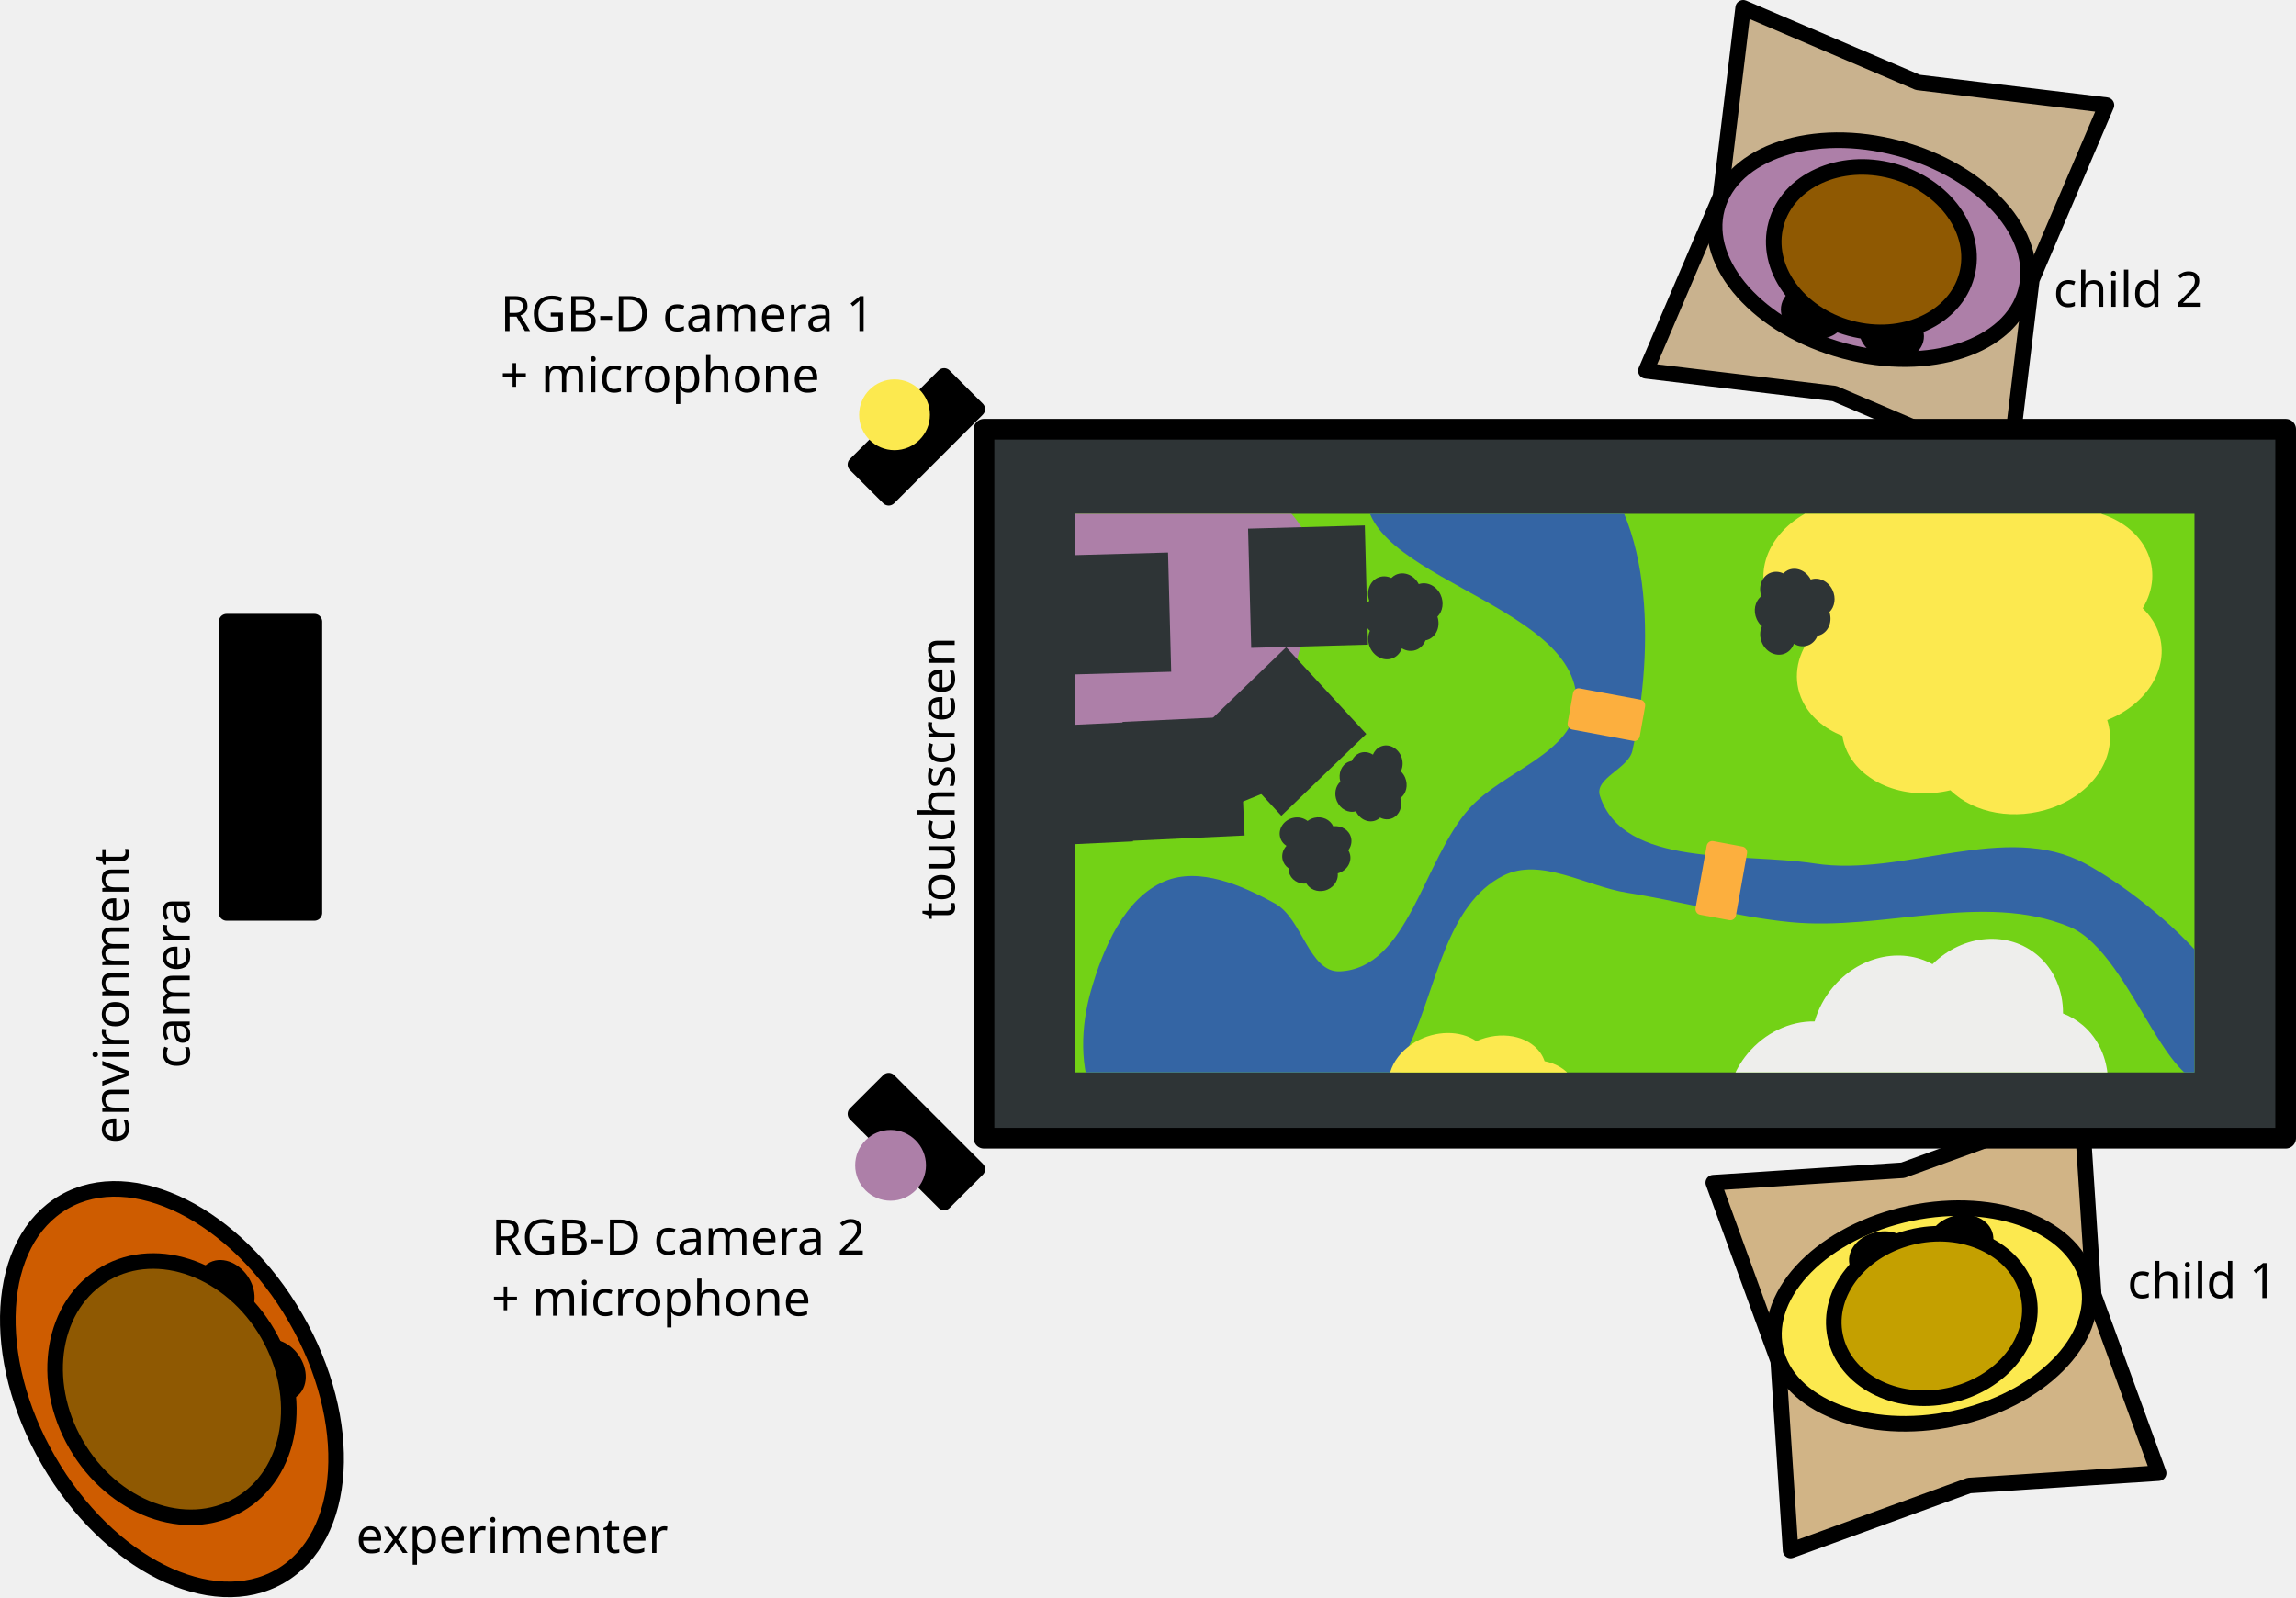
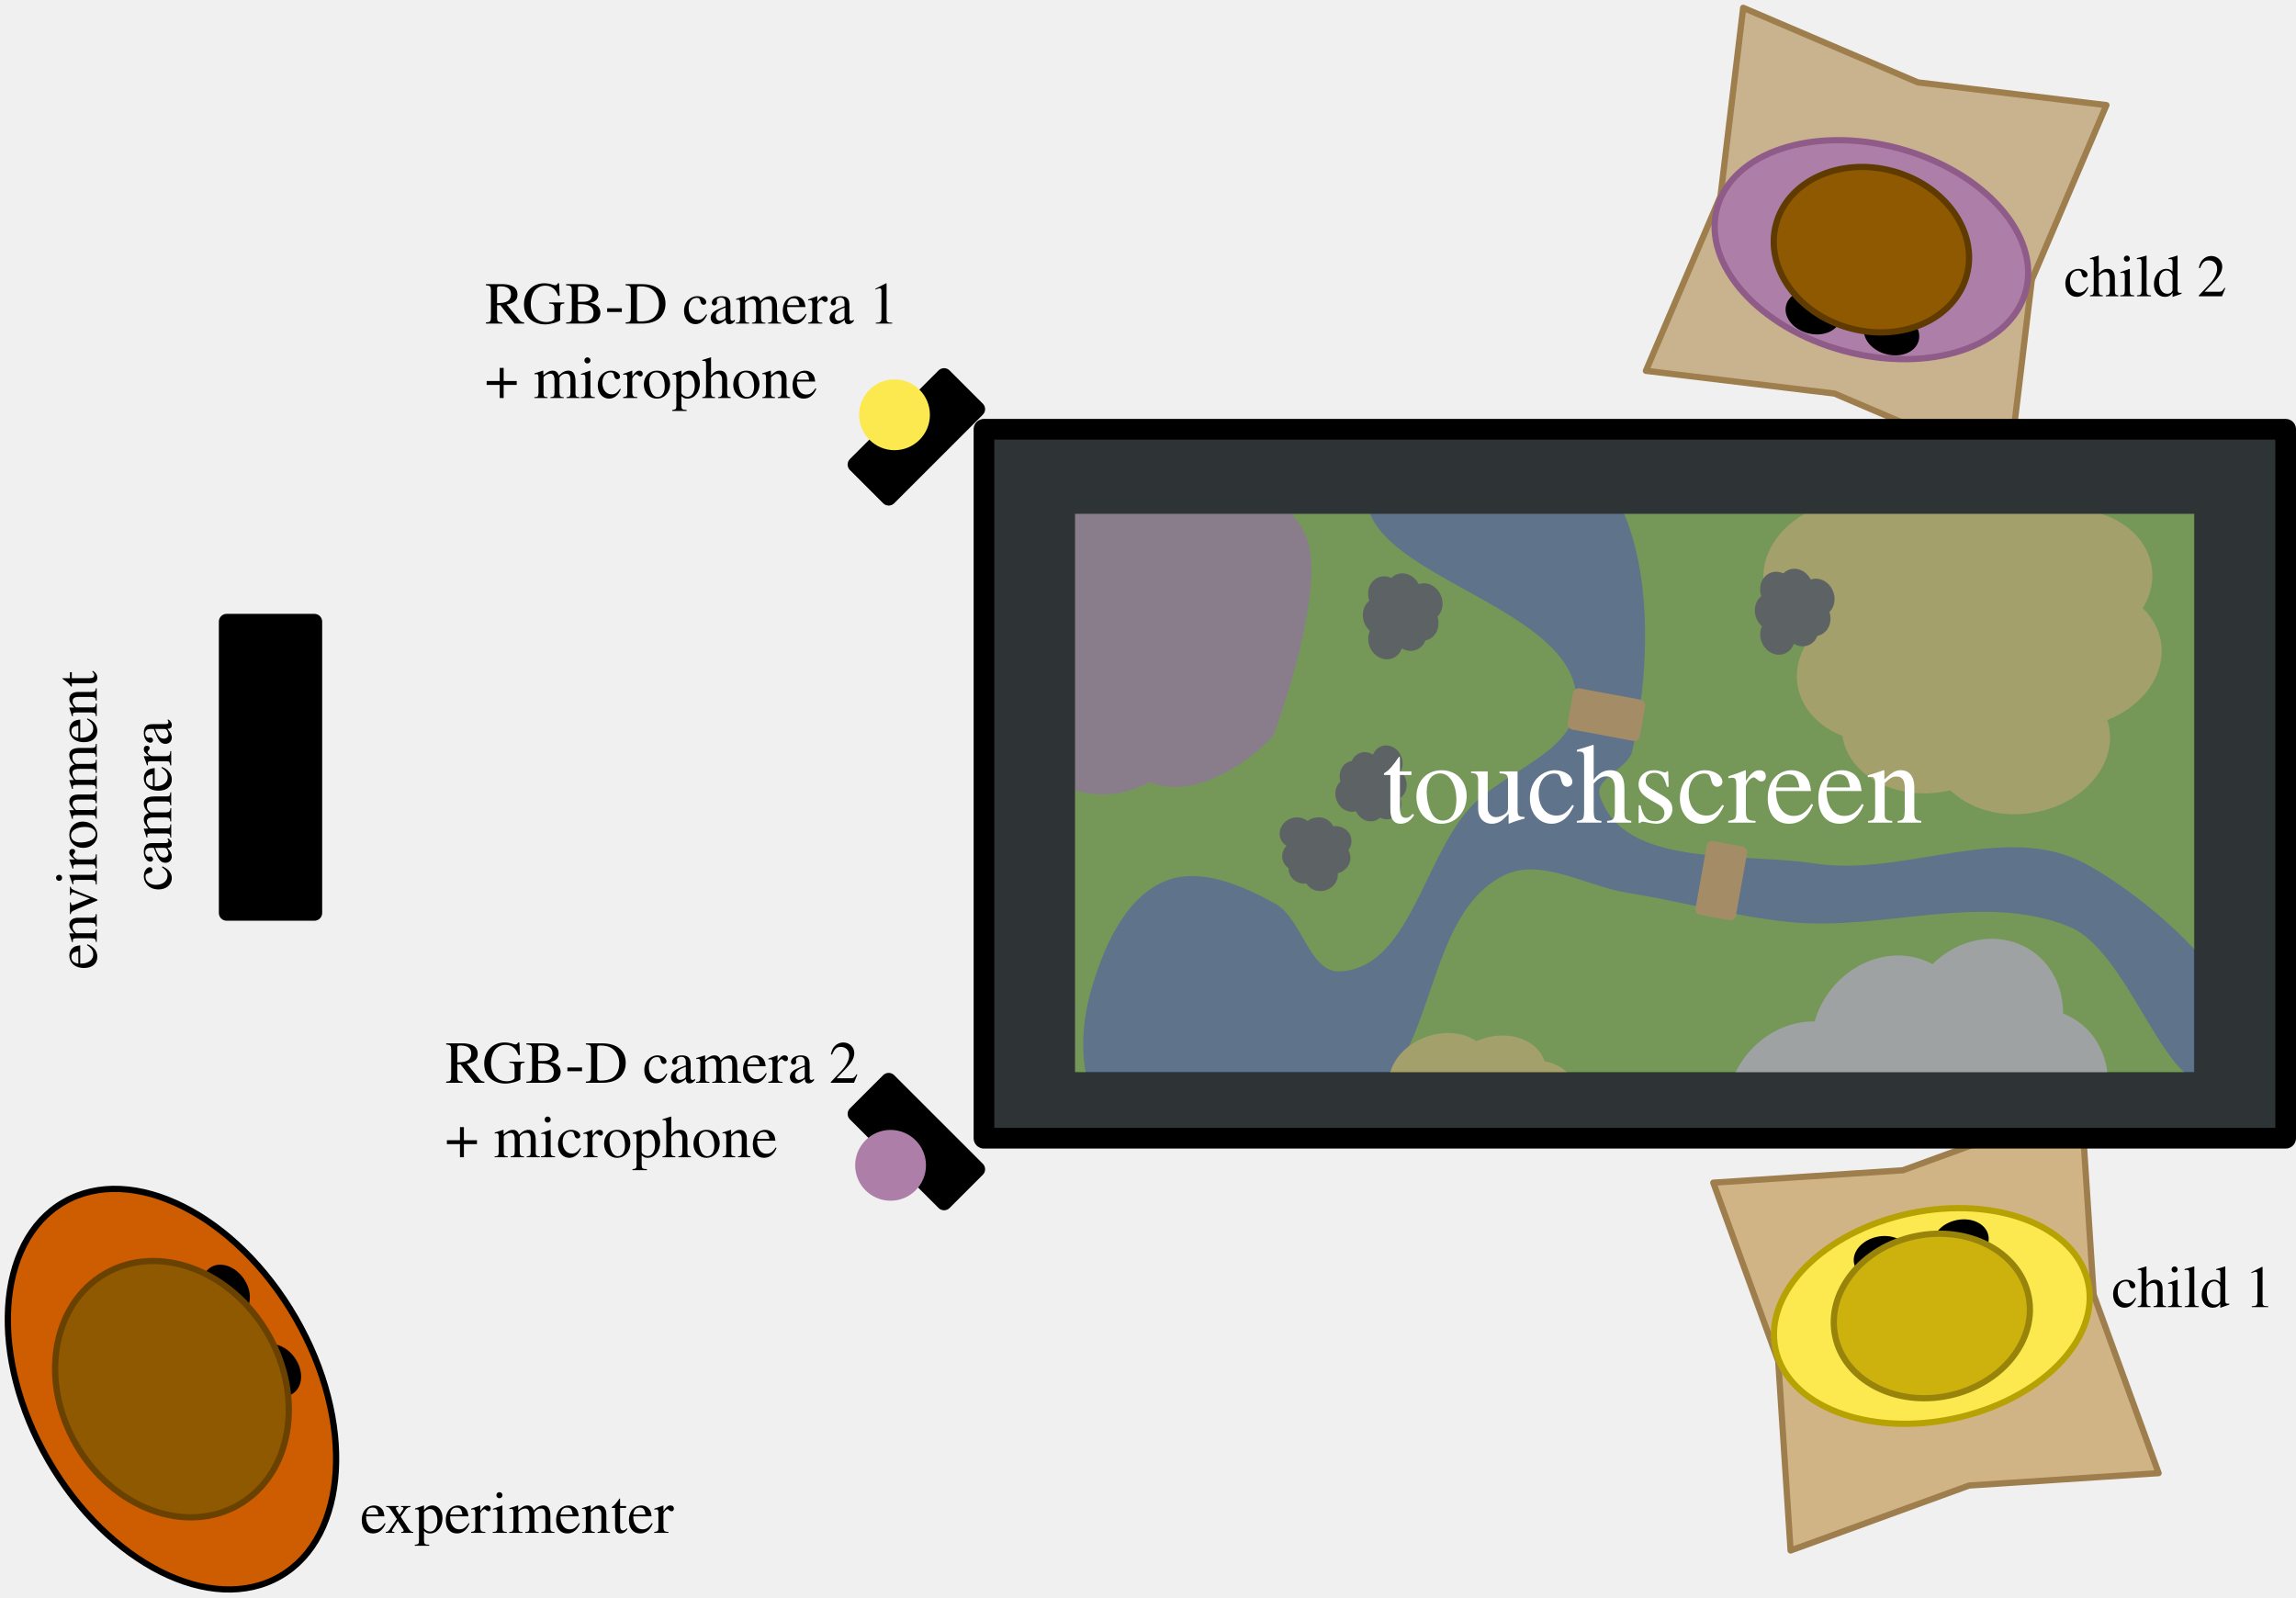
<svg xmlns="http://www.w3.org/2000/svg" width="208.002mm" height="144.699mm" viewBox="0 0 737.014 512.713" id="svg4780" version="1.1">
  <defs id="defs4782">
    <pattern patternTransform="matrix(1,0,0,-1,-4171.3,1094.507)" patternUnits="userSpaceOnUse" x="0" y="0" width="24.817" height="17.852" id="pattern6063">
      <g id="g6065">
        <g clip-path="url(#clipPath6059)" id="g6067">
          <g transform="translate(1.834,14.3574)" id="g6069">
            <path d="M 0,0 C 0,0 3,2.5 6.75,1.5" style="fill:none;stroke:#ffffff;stroke-opacity:1;stroke-width:0.5;stroke-linecap:round;stroke-linejoin:round;stroke-miterlimit:10;stroke-dasharray:none" id="path6071" />
          </g>
          <g transform="translate(8.5029,10.9883)" id="g6073">
            <path d="M 0,0 C 0,0 3.285,2.112 6.883,0.657" style="fill:none;stroke:#ffffff;stroke-opacity:1;stroke-width:0.5;stroke-linecap:round;stroke-linejoin:round;stroke-miterlimit:10;stroke-dasharray:none" id="path6075" />
          </g>
          <g transform="translate(0.25,5.2002)" id="g6077">
            <path d="M 0,0 C 0,0 3.285,2.111 6.883,0.657" style="fill:none;stroke:#ffffff;stroke-opacity:1;stroke-width:0.5;stroke-linecap:round;stroke-linejoin:round;stroke-miterlimit:10;stroke-dasharray:none" id="path6079" />
          </g>
          <g transform="translate(16.8125,5.2002)" id="g6081">
            <path d="M 0,0 C 0,0 3.285,2.111 6.883,0.657" style="fill:none;stroke:#ffffff;stroke-opacity:1;stroke-width:0.5;stroke-linecap:round;stroke-linejoin:round;stroke-miterlimit:10;stroke-dasharray:none" id="path6083" />
          </g>
          <g transform="translate(17.6528,16.8242)" id="g6085">
            <path d="M 0,0 C 0,0 3.48,1.771 6.915,-0.035" style="fill:none;stroke:#ffffff;stroke-opacity:1;stroke-width:0.5;stroke-linecap:round;stroke-linejoin:round;stroke-miterlimit:10;stroke-dasharray:none" id="path6087" />
          </g>
          <g transform="translate(8.5029,0.25)" id="g6089">
            <path d="M 0,0 C 0,0 3.285,2.112 6.883,0.657" style="fill:none;stroke:#ffffff;stroke-opacity:1;stroke-width:0.5;stroke-linecap:round;stroke-linejoin:round;stroke-miterlimit:10;stroke-dasharray:none" id="path6091" />
          </g>
        </g>
      </g>
    </pattern>
    <clipPath clipPathUnits="userSpaceOnUse" id="clipPath6059">
      <path d="m 0,17.852 24.817,0 L 24.817,0 0,0 0,17.852 Z" id="path6061" />
    </clipPath>
    <pattern id="pattern17603" patternTransform="translate(311.7648,-798.7509)" height="13.94" width="62.722" patternUnits="userSpaceOnUse">
      <path id="path16841" d="m 2.519,11.046 c 1.968,-3.141 4.918,-5.657 8.33,-7.104 3.413,-1.447 7.272,-1.818 10.898,-1.048 3.417,0.726 6.543,2.411 9.614,4.076 3.071,1.665 6.197,3.35 9.614,4.076 3.626,0.77 7.485,0.399 10.898,-1.048 3.413,-1.447 6.363,-3.963 8.33,-7.104" style="fill:none;fill-rule:evenodd;stroke:#c6d8ec;stroke-width:5;stroke-linecap:round;stroke-linejoin:miter;stroke-miterlimit:4;stroke-dasharray:none;stroke-opacity:1" />
    </pattern>
    <clipPath clipPathUnits="userSpaceOnUse" id="clipPath4544">
      <rect y="-84.785" x="40.68" height="999.795" width="2045.77" id="rect4546" style="opacity:1;fill:#8ac84e;fill-opacity:1;stroke:#000000;stroke-width:37.416;stroke-linecap:round;stroke-linejoin:round;stroke-miterlimit:4;stroke-dasharray:none;stroke-opacity:1" />
    </clipPath>
  </defs>
  <g id="layer1" transform="translate(255.2268,-223.7549)">
    <g transform="matrix(0,1,-1,0,781.6479,677.3622)" id="g5352" />
    <g id="g5374" transform="matrix(0.7041873,0,0,0.7037832,5.729381,211.0123)">
-       <g id="g4167" transform="matrix(0.9659258,0.2589677,-0.2586705,0.9659258,49.27443,-121.1955)">
-         <path style="opacity:1;fill:#c9b28e;fill-opacity:1;stroke:#000000;stroke-width:7.102;stroke-linecap:round;stroke-linejoin:round;stroke-miterlimit:4;stroke-dasharray:none;stroke-opacity:1" id="path5348" d="m 570.373,212.362 -85.714,-12.248 -85.714,12.248 12.248,-85.714 -12.248,-85.714 85.714,12.248 85.714,-12.248 -12.248,85.714 z" />
-         <g id="g5338" transform="matrix(0,1,-1,0,872.021,188.7908)">
-           <ellipse ry="72.857" rx="47.857" cy="388.076" cx="-56.429" id="path5330" style="opacity:1;fill:#ad7fa8;fill-opacity:1;stroke:#000000;stroke-width:7.102;stroke-linecap:round;stroke-linejoin:round;stroke-miterlimit:4;stroke-dasharray:none;stroke-opacity:1" />
-           <g id="g5397">
-             <ellipse ry="8.39" rx="11.389" cy="-21.936" cx="-406.268" id="ellipse5393" style="opacity:1;fill:#000000;fill-opacity:1;stroke:#000000;stroke-width:7.102;stroke-linecap:round;stroke-linejoin:round;stroke-miterlimit:4;stroke-dasharray:none;stroke-opacity:1" transform="matrix(0,-1,1,0,0,0)" />
-             <ellipse ry="8.39" rx="11.389" cy="-21.936" cx="-369.33" id="ellipse5395" style="opacity:1;fill:#000000;fill-opacity:1;stroke:#000000;stroke-width:7.102;stroke-linecap:round;stroke-linejoin:round;stroke-miterlimit:4;stroke-dasharray:none;stroke-opacity:1" transform="matrix(0,-1,1,0,0,0)" />
+       <g id="g4167" transform="matrix(0.9659258,0.2589677,-0.2586705,0.9659258,49.27443,-121.1955)" style="stroke-width:2.841;stroke-miterlimit:4;stroke-dasharray:none">
+         <path style="opacity:1;fill:#c9b28e;fill-opacity:1;stroke:#9e7e4c;stroke-width:2.841;stroke-linecap:round;stroke-linejoin:round;stroke-miterlimit:4;stroke-dasharray:none;stroke-opacity:1" id="path5348" d="m 570.373,212.362 -85.714,-12.248 -85.714,12.248 12.248,-85.714 -12.248,-85.714 85.714,12.248 85.714,-12.248 -12.248,85.714 z" />
+         <g id="g5338" transform="matrix(0,1,-1,0,872.021,188.7908)" style="stroke-width:2.841;stroke-miterlimit:4;stroke-dasharray:none">
+           <ellipse ry="72.857" rx="47.857" cy="388.076" cx="-56.429" id="path5330" style="opacity:1;fill:#ad7fa8;fill-opacity:1;stroke:#8f5b89;stroke-width:2.841;stroke-linecap:round;stroke-linejoin:round;stroke-miterlimit:4;stroke-dasharray:none;stroke-opacity:1" />
+           <g id="g5397" style="stroke-width:2.841;stroke-miterlimit:4;stroke-dasharray:none">
+             <ellipse ry="8.39" rx="11.389" cy="-21.936" cx="-406.268" id="ellipse5393" style="opacity:1;fill:#000000;fill-opacity:1;stroke:#000000;stroke-width:2.841;stroke-linecap:round;stroke-linejoin:round;stroke-miterlimit:4;stroke-dasharray:none;stroke-opacity:1" transform="matrix(0,-1,1,0,0,0)" />
+             <ellipse ry="8.39" rx="11.389" cy="-21.936" cx="-369.33" id="ellipse5395" style="opacity:1;fill:#000000;fill-opacity:1;stroke:#000000;stroke-width:2.841;stroke-linecap:round;stroke-linejoin:round;stroke-miterlimit:4;stroke-dasharray:none;stroke-opacity:1" transform="matrix(0,-1,1,0,0,0)" />
          </g>
-           <ellipse transform="matrix(0,-1,1,0,0,0)" style="opacity:1;fill:#8f5902;fill-opacity:1;stroke:#000000;stroke-width:7.102;stroke-linecap:round;stroke-linejoin:round;stroke-miterlimit:4;stroke-dasharray:none;stroke-opacity:1" id="ellipse5332" cx="-388.076" cy="-56.429" rx="45" ry="37.143" />
+           <ellipse transform="matrix(0,-1,1,0,0,0)" style="opacity:1;fill:#8f5902;fill-opacity:1;stroke:#5f3b01;stroke-width:2.841;stroke-linecap:round;stroke-linejoin:round;stroke-miterlimit:4;stroke-dasharray:none;stroke-opacity:1" id="ellipse5332" cx="-388.076" cy="-56.429" rx="45" ry="37.143" />
        </g>
      </g>
-       <g id="g4159" transform="matrix(0.9786195,-0.2057972,0.205561,0.9786195,-91.19678,110.2688)">
-         <path d="m 570.373,712.362 -85.714,-12.248 -85.714,12.248 12.248,-85.714 -12.248,-85.714 85.714,12.248 85.714,-12.248 -12.248,85.714 z" id="path5350" style="opacity:1;fill:#d1b486;fill-opacity:1;stroke:#000000;stroke-width:7.102;stroke-linecap:round;stroke-linejoin:round;stroke-miterlimit:4;stroke-dasharray:none;stroke-opacity:1" />
-         <ellipse transform="matrix(0,1,-1,0,0,0)" style="opacity:1;fill:#fce94f;fill-opacity:1;stroke:#000000;stroke-width:7.102;stroke-linecap:round;stroke-linejoin:round;stroke-miterlimit:4;stroke-dasharray:none;stroke-opacity:1" id="ellipse5354" cx="620.934" cy="-483.945" rx="47.857" ry="72.857" />
-         <g transform="matrix(0,1,-1,0,873.236,612.2048)" id="g5401">
-           <ellipse transform="matrix(0,-1,1,0,0,0)" style="opacity:1;fill:#000000;fill-opacity:1;stroke:#000000;stroke-width:7.102;stroke-linecap:round;stroke-linejoin:round;stroke-miterlimit:4;stroke-dasharray:none;stroke-opacity:1" id="ellipse5403" cx="-406.268" cy="-21.936" rx="11.389" ry="8.39" />
-           <ellipse transform="matrix(0,-1,1,0,0,0)" style="opacity:1;fill:#000000;fill-opacity:1;stroke:#000000;stroke-width:7.102;stroke-linecap:round;stroke-linejoin:round;stroke-miterlimit:4;stroke-dasharray:none;stroke-opacity:1" id="ellipse5405" cx="-369.33" cy="-21.936" rx="11.389" ry="8.39" />
+       <g id="g4159" transform="matrix(0.9786195,-0.2057972,0.205561,0.9786195,-91.19678,110.2688)" style="stroke-width:2.841;stroke-miterlimit:4;stroke-dasharray:none">
+         <path d="m 570.373,712.362 -85.714,-12.248 -85.714,12.248 12.248,-85.714 -12.248,-85.714 85.714,12.248 85.714,-12.248 -12.248,85.714 z" id="path5350" style="opacity:1;fill:#d1b486;fill-opacity:1;stroke:#9e7e4c;stroke-width:2.841;stroke-linecap:round;stroke-linejoin:round;stroke-miterlimit:4;stroke-dasharray:none;stroke-opacity:1" />
+         <ellipse transform="matrix(0,1,-1,0,0,0)" style="opacity:1;fill:#fce94f;fill-opacity:1;stroke:#b6a203;stroke-width:2.841;stroke-linecap:round;stroke-linejoin:round;stroke-miterlimit:4;stroke-dasharray:none;stroke-opacity:1" id="ellipse5354" cx="620.934" cy="-483.945" rx="47.857" ry="72.857" />
+         <g transform="matrix(0,1,-1,0,873.236,612.2048)" id="g5401" style="stroke-width:2.841;stroke-miterlimit:4;stroke-dasharray:none">
+           <ellipse transform="matrix(0,-1,1,0,0,0)" style="opacity:1;fill:#000000;fill-opacity:1;stroke:#000000;stroke-width:2.841;stroke-linecap:round;stroke-linejoin:round;stroke-miterlimit:4;stroke-dasharray:none;stroke-opacity:1" id="ellipse5403" cx="-406.268" cy="-21.936" rx="11.389" ry="8.39" />
+           <ellipse transform="matrix(0,-1,1,0,0,0)" style="opacity:1;fill:#000000;fill-opacity:1;stroke:#000000;stroke-width:2.841;stroke-linecap:round;stroke-linejoin:round;stroke-miterlimit:4;stroke-dasharray:none;stroke-opacity:1" id="ellipse5405" cx="-369.33" cy="-21.936" rx="11.389" ry="8.39" />
        </g>
-         <ellipse ry="37.143" rx="45" cy="620.934" cx="483.945" id="ellipse5356" style="opacity:1;fill:#c4a000;fill-opacity:1;stroke:#000000;stroke-width:7.102;stroke-linecap:round;stroke-linejoin:round;stroke-miterlimit:4;stroke-dasharray:none;stroke-opacity:1" />
+         <ellipse ry="37.143" rx="45" cy="620.934" cx="483.945" id="ellipse5356" style="opacity:1;fill:#cdb20d;fill-opacity:1;stroke:#98840a;stroke-width:2.841;stroke-linecap:round;stroke-linejoin:round;stroke-miterlimit:4;stroke-dasharray:none;stroke-opacity:1" />
      </g>
      <rect transform="matrix(0.7071068,-0.7071068,0.7071068,0.7071068,0,0)" y="176.319" x="-148.935" height="21.429" width="57.143" id="rect5358" style="opacity:1;fill:#000000;fill-opacity:1;stroke:#000000;stroke-width:7.102;stroke-linecap:round;stroke-linejoin:round;stroke-miterlimit:4;stroke-dasharray:none;stroke-opacity:1" />
      <rect style="opacity:1;fill:#000000;fill-opacity:1;stroke:#000000;stroke-width:7.102;stroke-linecap:round;stroke-linejoin:round;stroke-miterlimit:4;stroke-dasharray:none;stroke-opacity:1" id="rect5360" width="57.143" height="21.429" x="385.746" y="336.933" transform="matrix(0.7071068,0.7071068,-0.7071068,0.7071068,0,0)" />
      <rect transform="matrix(0,1,-1,0,0,0)" y="227.266" x="301.648" height="40" width="132.857" id="rect5362" style="opacity:1;fill:#000000;fill-opacity:1;stroke:#000000;stroke-width:7.102;stroke-linecap:round;stroke-linejoin:round;stroke-miterlimit:4;stroke-dasharray:none;stroke-opacity:1" />
      <g id="g4176">
        <rect style="opacity:1;fill:#2e3436;fill-opacity:1;stroke:#000000;stroke-width:9.433;stroke-linecap:round;stroke-linejoin:round;stroke-miterlimit:4;stroke-dasharray:none;stroke-opacity:1" id="rect5328" width="593.359" height="323.359" x="77.963" y="213.897" />
-         <g id="g4295-7" transform="matrix(0.2494134,0,0,0.2548401,109.3756,274.075)" clip-path="url(#clipPath4544)">
-           <g id="layer2-5">
+         <rect style="opacity:0.344;fill:#ffffff;fill-opacity:1;stroke:none;stroke-width:2.841;stroke-linecap:round;stroke-linejoin:miter;stroke-miterlimit:4;stroke-dasharray:none;stroke-opacity:1" id="rect4250" width="510.052" height="254.5" x="119.481" y="252.508" />
+         <g id="g4295-7" transform="matrix(0.2494134,0,0,0.2548401,109.3756,274.075)" clip-path="url(#clipPath4544)" style="opacity:0.344">
+           <g id="layer2-5" style="">
            <rect transform="matrix(0,-1,1,0,0,0)" y="-1.01" x="-1187.008" height="2128.572" width="1614.286" id="rect16686-3" style="opacity:1;fill:#73d216;fill-opacity:1;stroke:#3465a4;stroke-width:0;stroke-miterlimit:4;stroke-dasharray:none;stroke-dashoffset:0;stroke-opacity:1" />
-             <g transform="translate(273.1864,662.856)" id="g5306-5">
+             <g transform="translate(273.1864,662.856)" id="g5306-5" style="">
              <path style="fill:#3465a4;fill-opacity:1;fill-rule:evenodd;stroke:none;stroke-width:1px;stroke-linecap:butt;stroke-linejoin:miter;stroke-opacity:1" d="m -196.508,303.876 c 38.335,79.105 120.034,136.167 200.727,171.035 79.549,34.374 184.34,73.549 258.403,28.556 91.785,-55.76 70.298,-203.406 116.176,-300.509 49.522,-104.818 67.154,-251.235 170.948,-302.869 68.24,-33.947 151.295,18.792 226.61,30.482 99.956,15.515 198.168,43 298.862,52.615 168.984,16.135 351.662,-55.04 509.19,8.21 120.565,48.409 187.287,349.611 285.847,264.963 115.399,-99.11 -121.769,-306.382 -256.137,-377.692 -145.751,-77.35 -331.863,24.211 -495.012,-0.465 -135.386,-20.477 -349.536,8.894 -392.518,-121.11 -10.513,-31.796 52.205,-48.307 59.425,-81.009 39.961,-180.982 42.339,-438.876 -109.521,-545.129 -102.569,-71.765 -330.467,-61.672 -371.246,56.682 -59.933,173.947 382.55,217.779 378.511,401.717 -1.997,90.958 -134.339,123.082 -195.713,190.242 C 403.603,-128.003 376.594,65.516 251.555,71.29 195.127,73.895 182.809,-23.018 133.155,-49.953 72.881,-82.649 -5.066,-116 -68.589,-90.176 -142.391,-60.173 -181.705,30.327 -203.887,106.844 c -18.3,63.125 -21.283,137.888 7.379,197.032 z" id="path17612-6" />
            </g>
          </g>
-           <g id="layer3-2">
+           <g id="layer3-2" style="">
            <path transform="matrix(0,-1,1,0,1090.698,1451.787)" style="opacity:1;fill:#eeeeec;fill-opacity:1;stroke:#3465a4;stroke-width:0;stroke-miterlimit:4;stroke-dasharray:none;stroke-dashoffset:0;stroke-opacity:1" id="path16717-9" d="m 459.592,140.039 a 153.196,138.371 40.309 0 0 -95.383,45.502 153.196,138.371 40.309 0 0 -29.758,95.484 153.196,138.371 40.309 0 0 -118.273,44.637 153.196,138.371 40.309 0 0 -30.018,91.633 153.196,138.371 40.309 0 0 -23.812,21.475 153.196,138.371 40.309 0 0 12.742,190.467 153.196,138.371 40.309 0 0 48.324,169.158 153.196,138.371 40.309 0 0 196.193,4.152 153.196,138.371 40.309 0 0 201.234,-10.467 153.196,138.371 40.309 0 0 21.43,-36.596 A 153.196,138.371 40.309 0 0 745.582,709.969 153.196,138.371 40.309 0 0 730.539,516.939 153.196,138.371 40.309 0 0 688.457,334.24 153.196,138.371 40.309 0 0 628.02,301.523 153.196,138.371 40.309 0 0 570.545,179.129 153.196,138.371 40.309 0 0 459.592,140.039 Z" />
-             <g transform="matrix(2.061841,0.8706938,-1.029375,1.744002,827.9637,165.5965)" id="g16729-1">
+             <g transform="matrix(2.061841,0.8706938,-1.029375,1.744002,827.9637,165.5965)" id="g16729-1" style="">
              <path id="path16731-2" d="m 163.374,-232.877 a 64.681,71.611 41.048 0 0 1.754,96.481 64.681,71.611 41.048 0 0 44.45,14.484 64.681,71.611 41.048 0 0 20.151,55.551 64.681,71.611 41.048 0 0 42.649,14.583 64.681,71.611 41.048 0 0 9.893,11.259 64.681,71.611 41.048 0 0 89.102,-4.808 64.681,71.611 41.048 0 0 79.357,-21.568 64.681,71.611 41.048 0 0 3.123,-91.677 64.681,71.611 41.048 0 0 -3.68,-94.121 64.681,71.611 41.048 0 0 -16.976,-10.237 64.681,71.611 41.048 0 0 -20.652,-48.562 64.681,71.611 41.048 0 0 -90.314,5.868 64.681,71.611 41.048 0 0 -85.648,18.569 64.681,71.611 41.048 0 0 -15.656,28.051 64.681,71.611 41.048 0 0 -57.555,26.128 z" style="opacity:1;fill:#fce94f;fill-opacity:1;stroke:#3465a4;stroke-width:0;stroke-miterlimit:4;stroke-dasharray:none;stroke-dashoffset:0;stroke-opacity:1" />
            </g>
-             <g id="g4371-7" transform="matrix(-1.286597,-0.2897381,0.4149408,-1.118827,1270.613,915.9321)">
+             <g id="g4371-7" transform="matrix(-1.286597,-0.2897381,0.4149408,-1.118827,1270.613,915.9321)" style="">
              <path style="opacity:1;fill:#fce94f;fill-opacity:1;stroke:#3465a4;stroke-width:0;stroke-miterlimit:4;stroke-dasharray:none;stroke-dashoffset:0;stroke-opacity:1" d="m 163.374,-232.877 a 64.681,71.611 41.048 0 0 1.754,96.481 64.681,71.611 41.048 0 0 44.45,14.484 64.681,71.611 41.048 0 0 20.151,55.551 64.681,71.611 41.048 0 0 42.649,14.583 64.681,71.611 41.048 0 0 9.893,11.259 64.681,71.611 41.048 0 0 89.102,-4.808 64.681,71.611 41.048 0 0 79.357,-21.568 64.681,71.611 41.048 0 0 3.123,-91.677 64.681,71.611 41.048 0 0 -3.68,-94.121 64.681,71.611 41.048 0 0 -16.976,-10.237 64.681,71.611 41.048 0 0 -20.652,-48.562 64.681,71.611 41.048 0 0 -90.314,5.868 64.681,71.611 41.048 0 0 -85.648,18.569 64.681,71.611 41.048 0 0 -15.656,28.051 64.681,71.611 41.048 0 0 -57.555,26.128 z" id="path4373-0" />
            </g>
            <path id="path4192-9" d="m 276.902,-274.234 c -39.544,-6.139 -80.53,2.091 -116.072,19.978 -68.301,-37.616 -159.243,-23.642 -215.512,29.488 -12.976,11.623 -24.487,24.868 -34.283,39.269 -95.66,-4.527 -188.608,70.244 -203.008,165.238 -10.614,61.523 14.518,129.637 67.101,164.875 13.457,9.491 28.329,16.99 44.007,22.041 -5.583,67.708 34.607,138.073 98.21,163.794 9.412,4.127 19.198,7.413 29.213,9.724 39.712,64.16 125.714,92.908 196.709,69.014 11.962,-3.484 23.604,-8.083 34.694,-13.765 71.649,31.088 172.067,-26.089 224.638,-82.982 30.156,-76.825 93.889,-280.079 60.286,-357.251 -10.273,-22.026 -25.936,-41.258 -44.249,-57.112 4.982,-73.49 -45.809,-147.853 -117.536,-166.88 -7.931,-2.357 -16.026,-4.145 -24.198,-5.431 z" style="opacity:1;fill:#ad7fa8;fill-opacity:1;stroke:#3465a4;stroke-width:0;stroke-miterlimit:4;stroke-dasharray:none;stroke-dashoffset:0;stroke-opacity:1" />
-             <g transform="matrix(0.9989758,0.04524676,-0.04524676,0.9989758,-85.98857,239.534)" id="g4383-3">
-               <path style="fill:none;fill-rule:evenodd;stroke:#2e3436;stroke-width:143.735;stroke-linecap:butt;stroke-linejoin:miter;stroke-miterlimit:4;stroke-dasharray:none;stroke-opacity:1" d="M 506.432,62.564 354.102,131.492" id="path4374-6" />
-             </g>
-             <g transform="matrix(0.1341655,0.9909589,0.9909589,-0.1341655,-46.65986,50.44285)" id="g4389-0">
-               <path id="path4395-6" d="m 368.61,56.059 2.762,152.682" style="fill:none;fill-rule:evenodd;stroke:#2e3436;stroke-width:143.735;stroke-linecap:butt;stroke-linejoin:miter;stroke-miterlimit:4;stroke-dasharray:none;stroke-opacity:1" />
-               <rect transform="matrix(0.08824209,0.9960991,0.9960991,-0.08824209,0,0)" y="316.792" x="234.7" height="69.701" width="69.701" id="rect4403-2" style="opacity:1;fill:#2e3436;fill-opacity:1;stroke:#2e3436;stroke-width:143.735;stroke-linecap:round;stroke-linejoin:miter;stroke-miterlimit:4;stroke-dasharray:none;stroke-opacity:1" />
-               <rect transform="matrix(0.08824209,0.9960991,0.9960991,-0.08824209,0,0)" y="317.931" x="30.486" height="69.701" width="69.701" id="rect4405-6" style="opacity:1;fill:#2e3436;fill-opacity:1;stroke:#2e3436;stroke-width:143.735;stroke-linecap:round;stroke-linejoin:miter;stroke-miterlimit:4;stroke-dasharray:none;stroke-opacity:1" />
-               <rect transform="matrix(0.8130016,0.5822615,0.5822615,-0.8130016,0,0)" y="-201.301" x="471.69" height="69.701" width="69.701" id="rect4407-1" style="opacity:1;fill:#2e3436;fill-opacity:1;stroke:#2e3436;stroke-width:143.735;stroke-linecap:round;stroke-linejoin:miter;stroke-miterlimit:4;stroke-dasharray:none;stroke-opacity:1" />
-               <rect style="opacity:1;fill:#2e3436;fill-opacity:1;stroke:#2e3436;stroke-width:143.735;stroke-linecap:round;stroke-linejoin:miter;stroke-miterlimit:4;stroke-dasharray:none;stroke-opacity:1" id="rect4401-8" width="69.701" height="69.701" x="478.042" y="-25.906" transform="matrix(0.1074132,0.9942145,0.9942145,-0.1074132,0,0)" />
-               <rect transform="matrix(0.1074132,0.9942145,0.9942145,-0.1074132,0,0)" y="12.873" x="117.251" height="69.701" width="69.701" id="rect4409-7" style="opacity:1;fill:#2e3436;fill-opacity:1;stroke:#2e3436;stroke-width:143.735;stroke-linecap:round;stroke-linejoin:miter;stroke-miterlimit:4;stroke-dasharray:none;stroke-opacity:1" />
-             </g>
          </g>
-           <g transform="translate(325.7143,386.0743)" id="layer1-6-9">
-             <g transform="matrix(0,-0.4819911,0.481991,0,1400.104,17.12623)" id="g16741-2" />
+           <g transform="translate(325.7143,386.0743)" id="layer1-6-9" style="">
+             <g transform="matrix(0,-0.4819911,0.481991,0,1400.104,17.12623)" id="g16741-2" style="" />
            <g style="fill:#fcaf3e;fill-opacity:1" transform="translate(-3.571429,-3.214286)" id="g5245-0">
              <rect ry="10.395" rx="10.395" transform="matrix(-0.179506,0.9837569,-0.9837569,-0.179506,0,0)" y="-956.274" x="-42.604" height="74.965" width="133.911" id="rect4946-2" style="color:#000000;clip-rule:nonzero;display:inline;overflow:visible;visibility:visible;opacity:1;isolation:auto;mix-blend-mode:normal;color-interpolation:sRGB;color-interpolation-filters:linearRGB;solid-color:#000000;solid-opacity:1;fill:#fcaf3e;fill-opacity:1;fill-rule:evenodd;stroke:none;stroke-width:10;stroke-linecap:round;stroke-linejoin:round;stroke-miterlimit:4;stroke-dasharray:none;stroke-dashoffset:0;stroke-opacity:1;color-rendering:auto;image-rendering:auto;shape-rendering:auto;text-rendering:auto;enable-background:accumulate" />
            </g>
            <g id="g4375-3" transform="matrix(0,1,-1,0,874.8092,-1010.968)" style="fill:#fcaf3e;fill-opacity:1">
              <rect style="color:#000000;clip-rule:nonzero;display:inline;overflow:visible;visibility:visible;opacity:1;isolation:auto;mix-blend-mode:normal;color-interpolation:sRGB;color-interpolation-filters:linearRGB;solid-color:#000000;solid-opacity:1;fill:#fcaf3e;fill-opacity:1;fill-rule:evenodd;stroke:none;stroke-width:10;stroke-linecap:round;stroke-linejoin:round;stroke-miterlimit:4;stroke-dasharray:none;stroke-dashoffset:0;stroke-opacity:1;color-rendering:auto;image-rendering:auto;shape-rendering:auto;text-rendering:auto;enable-background:accumulate" id="rect4377-7" width="133.911" height="74.965" x="-42.604" y="-956.274" transform="matrix(-0.179506,0.9837569,-0.9837569,-0.179506,0,0)" rx="10.395" ry="10.395" />
            </g>
          </g>
          <g style="display:inline" id="layer4-5">
            <path id="path16743-9" d="m 1296.345,146.827 a 34.516,31.176 64.596 0 0 42.968,17.804 34.516,31.176 64.596 0 0 14.959,-16.851 34.516,31.176 64.596 0 0 28.426,1.794 34.516,31.176 64.596 0 0 14.656,-16.037 34.516,31.176 64.596 0 0 6.88,-2.203 34.516,31.176 64.596 0 0 15.034,-40.296 34.516,31.176 64.596 0 0 5.752,-39.217 34.516,31.176 64.596 0 0 -39.906,-19.034 34.516,31.176 64.596 0 0 -42.296,-16.499 34.516,31.176 64.596 0 0 -7.792,5.53 34.516,31.176 64.596 0 0 -25.434,-0.226 34.516,31.176 64.596 0 0 -14.799,41.035 34.516,31.176 64.596 0 0 -8.288,41.419 34.516,31.176 64.596 0 0 9.38,12.319 34.516,31.176 64.596 0 0 0.461,30.462 z" style="opacity:1;fill:#2e3436;fill-opacity:1;stroke:#3465a4;stroke-width:0;stroke-miterlimit:4;stroke-dasharray:none;stroke-dashoffset:0;stroke-opacity:1" />
            <path id="path4365-2" d="m 636.49,349.028 a 30.708,27.737 66.712 0 0 -37.618,-17.24 30.708,27.737 66.712 0 0 -13.854,14.491 30.708,27.737 66.712 0 0 -25.214,-2.528 30.708,27.737 66.712 0 0 -13.557,13.776 30.708,27.737 66.712 0 0 -6.189,1.733 30.708,27.737 66.712 0 0 -14.69,35.333 30.708,27.737 66.712 0 0 -6.402,34.679 30.708,27.737 66.712 0 0 34.855,18.233 30.708,27.737 66.712 0 0 37.063,16.058 30.708,27.737 66.712 0 0 7.109,-4.66 30.708,27.737 66.712 0 0 22.606,1.037 30.708,27.737 66.712 0 0 14.505,-35.998 30.708,27.737 66.712 0 0 8.729,-36.553 30.708,27.737 66.712 0 0 -7.935,-11.261 30.708,27.737 66.712 0 0 0.59,-27.098 z" style="opacity:1;fill:#2e3436;fill-opacity:1;stroke:#3465a4;stroke-width:0;stroke-miterlimit:4;stroke-dasharray:none;stroke-dashoffset:0;stroke-opacity:1" />
            <path id="path4367-2" d="m 579.896,155.052 a 34.516,31.176 64.596 0 0 42.968,17.804 34.516,31.176 64.596 0 0 14.959,-16.851 34.516,31.176 64.596 0 0 28.426,1.794 34.516,31.176 64.596 0 0 14.656,-16.037 34.516,31.176 64.596 0 0 6.88,-2.203 34.516,31.176 64.596 0 0 15.034,-40.296 34.516,31.176 64.596 0 0 5.752,-39.217 34.516,31.176 64.596 0 0 -39.906,-19.034 34.516,31.176 64.596 0 0 -42.296,-16.499 34.516,31.176 64.596 0 0 -7.792,5.53 34.516,31.176 64.596 0 0 -25.434,-0.226 34.516,31.176 64.596 0 0 -14.799,41.035 34.516,31.176 64.596 0 0 -8.288,41.419 34.516,31.176 64.596 0 0 9.38,12.319 34.516,31.176 64.596 0 0 0.461,30.462 z" style="opacity:1;fill:#2e3436;fill-opacity:1;stroke:#3465a4;stroke-width:0;stroke-miterlimit:4;stroke-dasharray:none;stroke-dashoffset:0;stroke-opacity:1" />
            <path style="opacity:1;fill:#2e3436;fill-opacity:1;stroke:#3465a4;stroke-width:0;stroke-miterlimit:4;stroke-dasharray:none;stroke-dashoffset:0;stroke-opacity:1" d="m 438.951,459.384 a 27.737,30.708 77.266 0 0 -23.839,33.823 27.737,30.708 77.266 0 0 11.708,16.273 27.737,30.708 77.266 0 0 -7.104,24.324 27.737,30.708 77.266 0 0 11.06,15.851 27.737,30.708 77.266 0 0 0.57,6.402 27.737,30.708 77.266 0 0 32.044,20.913 27.737,30.708 77.266 0 0 32.919,12.646 27.737,30.708 77.266 0 0 24.309,-30.926 27.737,30.708 77.266 0 0 22.575,-33.495 27.737,30.708 77.266 0 0 -3.279,-7.843 27.737,30.708 77.266 0 0 5.16,-22.033 27.737,30.708 77.266 0 0 -32.732,-20.853 27.737,30.708 77.266 0 0 -34.336,-15.277 27.737,30.708 77.266 0 0 -12.524,5.738 27.737,30.708 77.266 0 0 -26.532,-5.544 z" id="path4361-8" />
          </g>
        </g>
      </g>
-       <g id="g5366" transform="matrix(-1.176782,0.6794151,-0.6763588,-1.171488,-96.11299,1144.686)">
-         <ellipse ry="72.857" rx="47.857" cy="388.076" cx="-56.429" id="ellipse5368" style="opacity:1;fill:#ce5c00;fill-opacity:1;stroke:#000000;stroke-width:5.239;stroke-linecap:round;stroke-linejoin:round;stroke-miterlimit:4;stroke-dasharray:none;stroke-opacity:1" />
-         <g transform="matrix(-0.733079,0.06163244,-0.06100814,-0.7369955,-82.17833,681.2261)" id="g5397-3">
-           <ellipse transform="matrix(0,-1,1,0,0,0)" style="opacity:1;fill:#000000;fill-opacity:1;stroke:#000000;stroke-width:7.102;stroke-linecap:round;stroke-linejoin:round;stroke-miterlimit:4;stroke-dasharray:none;stroke-opacity:1" id="ellipse5393-6" cx="-412.36" cy="-23.388" rx="11.389" ry="8.39" />
-           <ellipse transform="matrix(0,-1,1,0,0,0)" style="opacity:1;fill:#000000;fill-opacity:1;stroke:#000000;stroke-width:7.102;stroke-linecap:round;stroke-linejoin:round;stroke-miterlimit:4;stroke-dasharray:none;stroke-opacity:1" id="ellipse5395-7" cx="-369.33" cy="-21.936" rx="11.389" ry="8.39" />
+       <g id="g5366" transform="matrix(-1.176782,0.6794151,-0.6763588,-1.171488,-96.11299,1144.686)" style="stroke-width:2.095;stroke-miterlimit:4;stroke-dasharray:none">
+         <ellipse ry="72.857" rx="47.857" cy="388.076" cx="-56.429" id="ellipse5368" style="opacity:1;fill:#ce5c00;fill-opacity:1;stroke:#000000;stroke-width:2.095;stroke-linecap:round;stroke-linejoin:round;stroke-miterlimit:4;stroke-dasharray:none;stroke-opacity:1" />
+         <g transform="matrix(-0.733079,0.06163244,-0.06100814,-0.7369955,-82.17833,681.2261)" id="g5397-3" style="stroke-width:2.841;stroke-miterlimit:4;stroke-dasharray:none">
+           <ellipse transform="matrix(0,-1,1,0,0,0)" style="opacity:1;fill:#000000;fill-opacity:1;stroke:#000000;stroke-width:2.841;stroke-linecap:round;stroke-linejoin:round;stroke-miterlimit:4;stroke-dasharray:none;stroke-opacity:1" id="ellipse5393-6" cx="-412.36" cy="-23.388" rx="11.389" ry="8.39" />
+           <ellipse transform="matrix(0,-1,1,0,0,0)" style="opacity:1;fill:#000000;fill-opacity:1;stroke:#000000;stroke-width:2.841;stroke-linecap:round;stroke-linejoin:round;stroke-miterlimit:4;stroke-dasharray:none;stroke-opacity:1" id="ellipse5395-7" cx="-369.33" cy="-21.936" rx="11.389" ry="8.39" />
        </g>
-         <ellipse transform="matrix(0,-1,1,0,0,0)" style="opacity:1;fill:#8f5902;fill-opacity:1;stroke:#000000;stroke-width:5.239;stroke-linecap:round;stroke-linejoin:round;stroke-miterlimit:4;stroke-dasharray:none;stroke-opacity:1" id="ellipse5370" cx="-388.076" cy="-56.429" rx="45" ry="37.143" />
+         <ellipse transform="matrix(0,-1,1,0,0,0)" style="opacity:1;fill:#8f5902;fill-opacity:1;stroke:#694101;stroke-width:2.095;stroke-linecap:round;stroke-linejoin:round;stroke-miterlimit:4;stroke-dasharray:none;stroke-opacity:1" id="ellipse5370" cx="-388.076" cy="-56.429" rx="45" ry="37.143" />
      </g>
      <ellipse style="opacity:1;fill:#fce94f;fill-opacity:1;stroke:none;stroke-width:2;stroke-linecap:round;stroke-linejoin:miter;stroke-miterlimit:4;stroke-dasharray:none;stroke-opacity:1" id="path4162" cx="37.177" cy="207.295" rx="16.138" ry="16.147" />
      <ellipse ry="16.147" rx="16.138" cy="549.619" cx="35.384" id="ellipse4164" style="opacity:1;fill:#ad7fa8;fill-opacity:1;stroke:none;stroke-width:2;stroke-linecap:round;stroke-linejoin:miter;stroke-miterlimit:4;stroke-dasharray:none;stroke-opacity:1" />
-       <text xml:space="preserve" style="font-style:normal;font-weight:normal;font-size:22.318px;line-height:125%;font-family:sans-serif;letter-spacing:0px;word-spacing:0px;fill:#000000;fill-opacity:1;stroke:none;stroke-width:1px;stroke-linecap:butt;stroke-linejoin:miter;stroke-opacity:1" x="-375.804" y="-312.08" id="text4166" transform="matrix(0,-1.000287,0.9997131,0,0,0)">
-         <tspan id="tspan4168" x="-446.034" y="-312.08" style="text-anchor:middle;text-align:center">environment</tspan>
-         <tspan x="-446.034" y="-284.182" id="tspan4170" style="text-anchor:middle;text-align:center">camera</tspan>
+       <text xml:space="preserve" style="font-style:normal;font-variant:normal;font-weight:normal;font-stretch:normal;font-size:27.168px;line-height:125%;font-family:'Nimbus Roman No9 L';-inkscape-font-specification:'Nimbus Roman No9 L';letter-spacing:0px;word-spacing:0px;fill:#000000;fill-opacity:1;stroke:none;stroke-width:1px;stroke-linecap:butt;stroke-linejoin:miter;stroke-opacity:1" x="-361.511" y="-326.573" id="text4166" transform="matrix(0,-1.000287,0.9997131,0,0,0)">
+         <tspan id="tspan4168" x="-361.511" y="-326.573" style="font-style:normal;font-variant:normal;font-weight:normal;font-stretch:normal;font-family:'Nimbus Roman No9 L';-inkscape-font-specification:'Nimbus Roman No9 L';text-align:center;text-anchor:middle">environment</tspan>
+         <tspan x="-361.511" y="-292.612" id="tspan4170" style="font-style:normal;font-variant:normal;font-weight:normal;font-stretch:normal;font-family:'Nimbus Roman No9 L';-inkscape-font-specification:'Nimbus Roman No9 L';text-align:center;text-anchor:middle">camera</tspan>
      </text>
-       <text transform="scale(0.999713,1.000287)" id="text4172" y="169.062" x="-142.518" style="font-style:normal;font-weight:normal;font-size:22.318px;line-height:125%;font-family:sans-serif;letter-spacing:0px;word-spacing:0px;fill:#000000;fill-opacity:1;stroke:none;stroke-width:1px;stroke-linecap:butt;stroke-linejoin:miter;stroke-opacity:1" xml:space="preserve">
-         <tspan id="tspan4176" y="169.062" x="-142.518">RGB-D camera 1</tspan>
-         <tspan y="196.96" x="-142.518" id="tspan4180">+ microphone</tspan>
+       <text transform="scale(0.999713,1.000287)" id="text4172" y="165.646" x="-149.588" style="font-style:normal;font-variant:normal;font-weight:normal;font-stretch:normal;font-size:27.168px;line-height:125%;font-family:'Nimbus Roman No9 L';-inkscape-font-specification:'Nimbus Roman No9 L';letter-spacing:0px;word-spacing:0px;fill:#000000;fill-opacity:1;stroke:none;stroke-width:1px;stroke-linecap:butt;stroke-linejoin:miter;stroke-opacity:1" xml:space="preserve">
+         <tspan id="tspan4176" y="165.646" x="-149.588">RGB-D camera 1</tspan>
+         <tspan y="199.607" x="-149.588" id="tspan4180">+ microphone</tspan>
      </text>
-       <text xml:space="preserve" style="font-style:normal;font-weight:normal;font-size:22.318px;line-height:125%;font-family:sans-serif;letter-spacing:0px;word-spacing:0px;fill:#000000;fill-opacity:1;stroke:none;stroke-width:1px;stroke-linecap:butt;stroke-linejoin:miter;stroke-opacity:1" x="-146.576" y="590.134" id="text4182" transform="scale(0.999713,1.000287)">
-         <tspan x="-146.576" y="590.134" id="tspan4184">RGB-D camera 2</tspan>
-         <tspan id="tspan4186" x="-146.576" y="618.032">+ microphone</tspan>
+       <text xml:space="preserve" style="font-style:normal;font-variant:normal;font-weight:normal;font-stretch:normal;font-size:27.168px;line-height:125%;font-family:'Nimbus Roman No9 L';-inkscape-font-specification:'Nimbus Roman No9 L';letter-spacing:0px;word-spacing:0px;fill:#000000;fill-opacity:1;stroke:none;stroke-width:1px;stroke-linecap:butt;stroke-linejoin:miter;stroke-opacity:1" x="-167.718" y="511.821" id="text4182" transform="scale(0.999713,1.000287)">
+         <tspan x="-167.718" y="511.821" id="tspan4184">RGB-D camera 2</tspan>
+         <tspan id="tspan4186" x="-167.718" y="545.781">+ microphone</tspan>
      </text>
-       <text transform="matrix(0,-1.000287,0.9997131,0,0,0)" id="text4548" y="64.621" x="-437.443" style="font-style:normal;font-weight:normal;font-size:22.318px;line-height:125%;font-family:sans-serif;letter-spacing:0px;word-spacing:0px;fill:#000000;fill-opacity:1;stroke:none;stroke-width:1px;stroke-linecap:butt;stroke-linejoin:miter;stroke-opacity:1" xml:space="preserve">
-         <tspan y="64.621" x="-437.443" id="tspan4552">touchscreen</tspan>
+       <text transform="scale(0.999713,1.000287)" id="text4548" y="393.198" x="259.642" style="font-style:normal;font-weight:normal;font-size:51.941px;line-height:125%;font-family:sans-serif;letter-spacing:0px;word-spacing:0px;fill:#ffffff;fill-opacity:1;stroke:none;stroke-width:1px;stroke-linecap:butt;stroke-linejoin:miter;stroke-opacity:1" xml:space="preserve">
+         <tspan y="393.198" x="259.642" id="tspan4552" style="font-style:normal;font-variant:normal;font-weight:normal;font-stretch:normal;font-family:'Nimbus Roman No9 L';-inkscape-font-specification:'Nimbus Roman No9 L'">touchscreen</tspan>
      </text>
-       <text xml:space="preserve" style="font-style:normal;font-weight:normal;font-size:22.318px;line-height:125%;font-family:sans-serif;letter-spacing:0px;word-spacing:0px;fill:#000000;fill-opacity:1;stroke:none;stroke-width:1px;stroke-linecap:butt;stroke-linejoin:miter;stroke-opacity:1" x="565.628" y="158.001" id="text4556" transform="scale(0.999713,1.000287)">
-         <tspan id="tspan4558" x="565.628" y="158.001">child 2</tspan>
+       <text xml:space="preserve" style="font-style:normal;font-variant:normal;font-weight:normal;font-stretch:normal;font-size:27.168px;line-height:125%;font-family:'Nimbus Roman No9 L';-inkscape-font-specification:'Nimbus Roman No9 L';letter-spacing:0px;word-spacing:0px;fill:#000000;fill-opacity:1;stroke:none;stroke-width:1px;stroke-linecap:butt;stroke-linejoin:miter;stroke-opacity:1" x="570.395" y="153.196" id="text4556" transform="scale(0.999713,1.000287)">
+         <tspan id="tspan4558" x="570.395" y="153.196">child 2</tspan>
      </text>
-       <text transform="scale(0.999713,1.000287)" id="text4560" y="609.996" x="599.348" style="font-style:normal;font-weight:normal;font-size:22.318px;line-height:125%;font-family:sans-serif;letter-spacing:0px;word-spacing:0px;fill:#000000;fill-opacity:1;stroke:none;stroke-width:1px;stroke-linecap:butt;stroke-linejoin:miter;stroke-opacity:1" xml:space="preserve">
-         <tspan y="609.996" x="599.348" id="tspan4562">child 1</tspan>
+       <text transform="scale(0.999713,1.000287)" id="text4560" y="614.126" x="592.164" style="font-style:normal;font-variant:normal;font-weight:normal;font-stretch:normal;font-size:27.168px;line-height:125%;font-family:'Nimbus Roman No9 L';-inkscape-font-specification:'Nimbus Roman No9 L';letter-spacing:0px;word-spacing:0px;fill:#000000;fill-opacity:1;stroke:none;stroke-width:1px;stroke-linecap:butt;stroke-linejoin:miter;stroke-opacity:1" xml:space="preserve">
+         <tspan y="614.126" x="592.164" id="tspan4562">child 1</tspan>
      </text>
-       <text xml:space="preserve" style="font-style:normal;font-weight:normal;font-size:22.318px;line-height:125%;font-family:sans-serif;letter-spacing:0px;word-spacing:0px;fill:#000000;fill-opacity:1;stroke:none;stroke-width:1px;stroke-linecap:butt;stroke-linejoin:miter;stroke-opacity:1" x="-208.359" y="726.224" id="text4564" transform="scale(0.999713,1.000287)">
-         <tspan id="tspan4566" x="-208.359" y="726.224">experimenter</tspan>
+       <text xml:space="preserve" style="font-style:normal;font-variant:normal;font-weight:normal;font-stretch:normal;font-size:27.168px;line-height:125%;font-family:'Nimbus Roman No9 L';-inkscape-font-specification:'Nimbus Roman No9 L';letter-spacing:0px;word-spacing:0px;fill:#000000;fill-opacity:1;stroke:none;stroke-width:1px;stroke-linecap:butt;stroke-linejoin:miter;stroke-opacity:1" x="-206.401" y="717.054" id="text4564" transform="scale(0.999713,1.000287)">
+         <tspan id="tspan4566" x="-206.401" y="717.054">experimenter</tspan>
      </text>
    </g>
  </g>
</svg>
